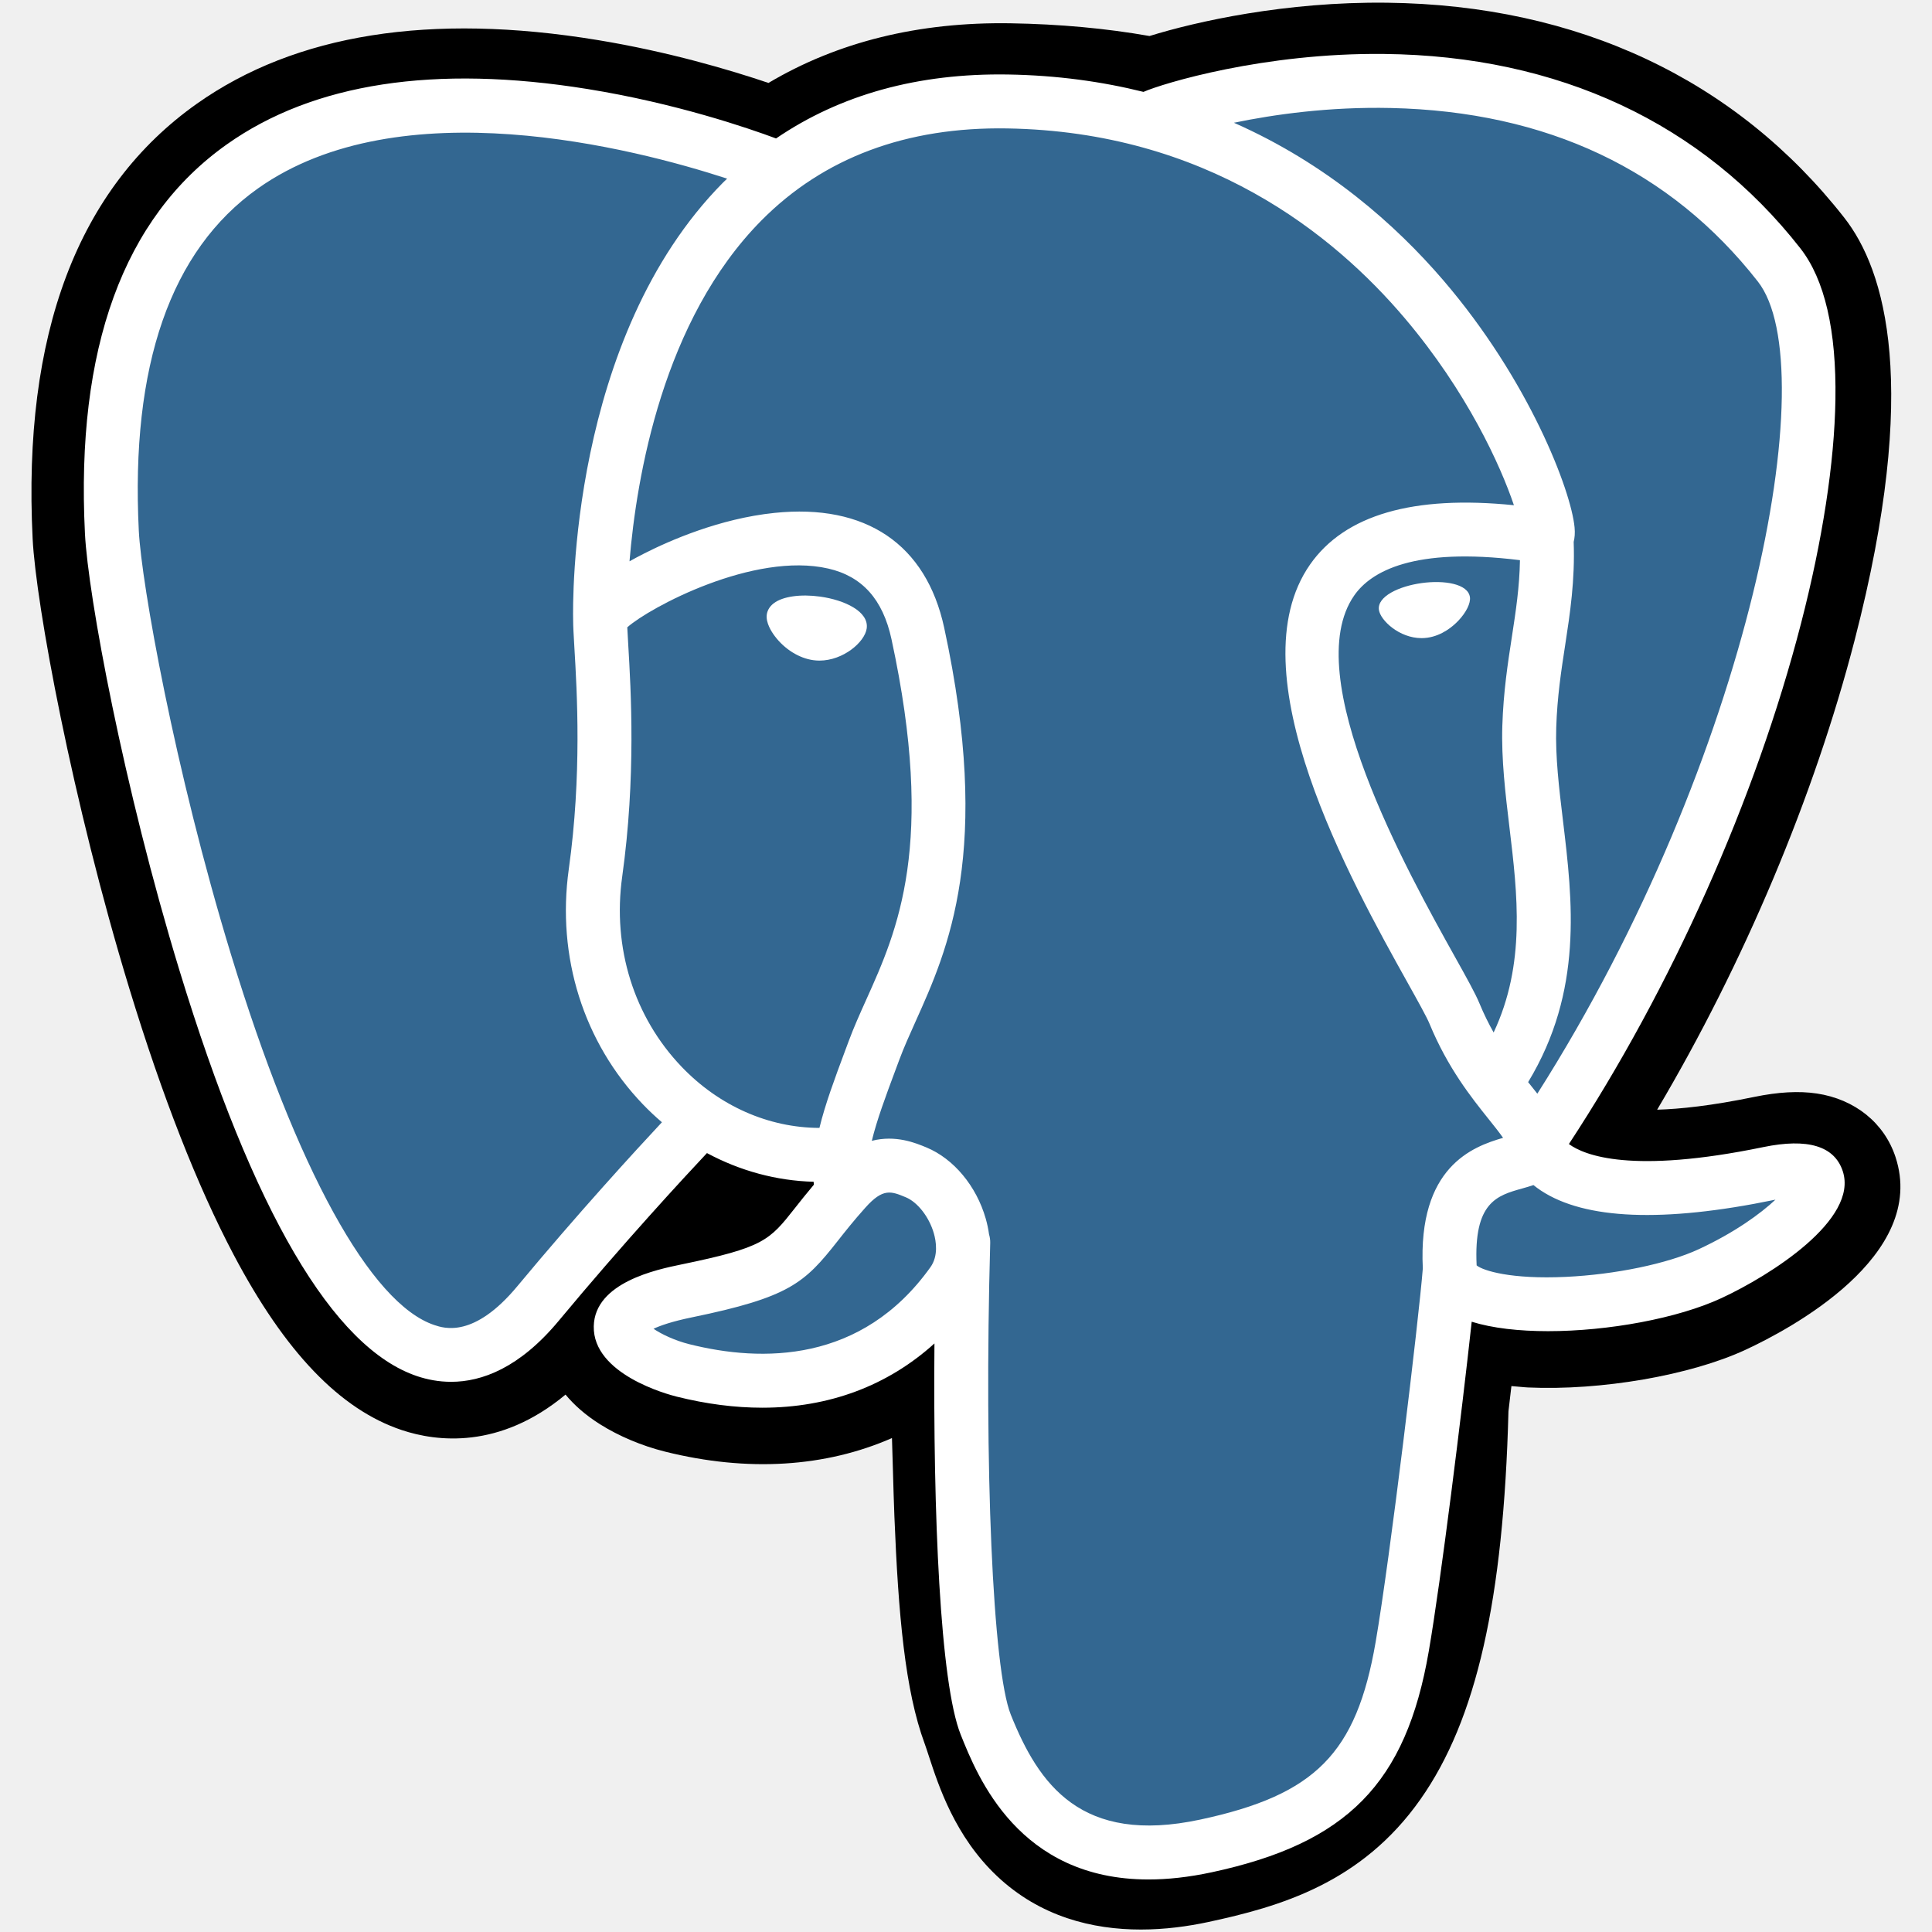
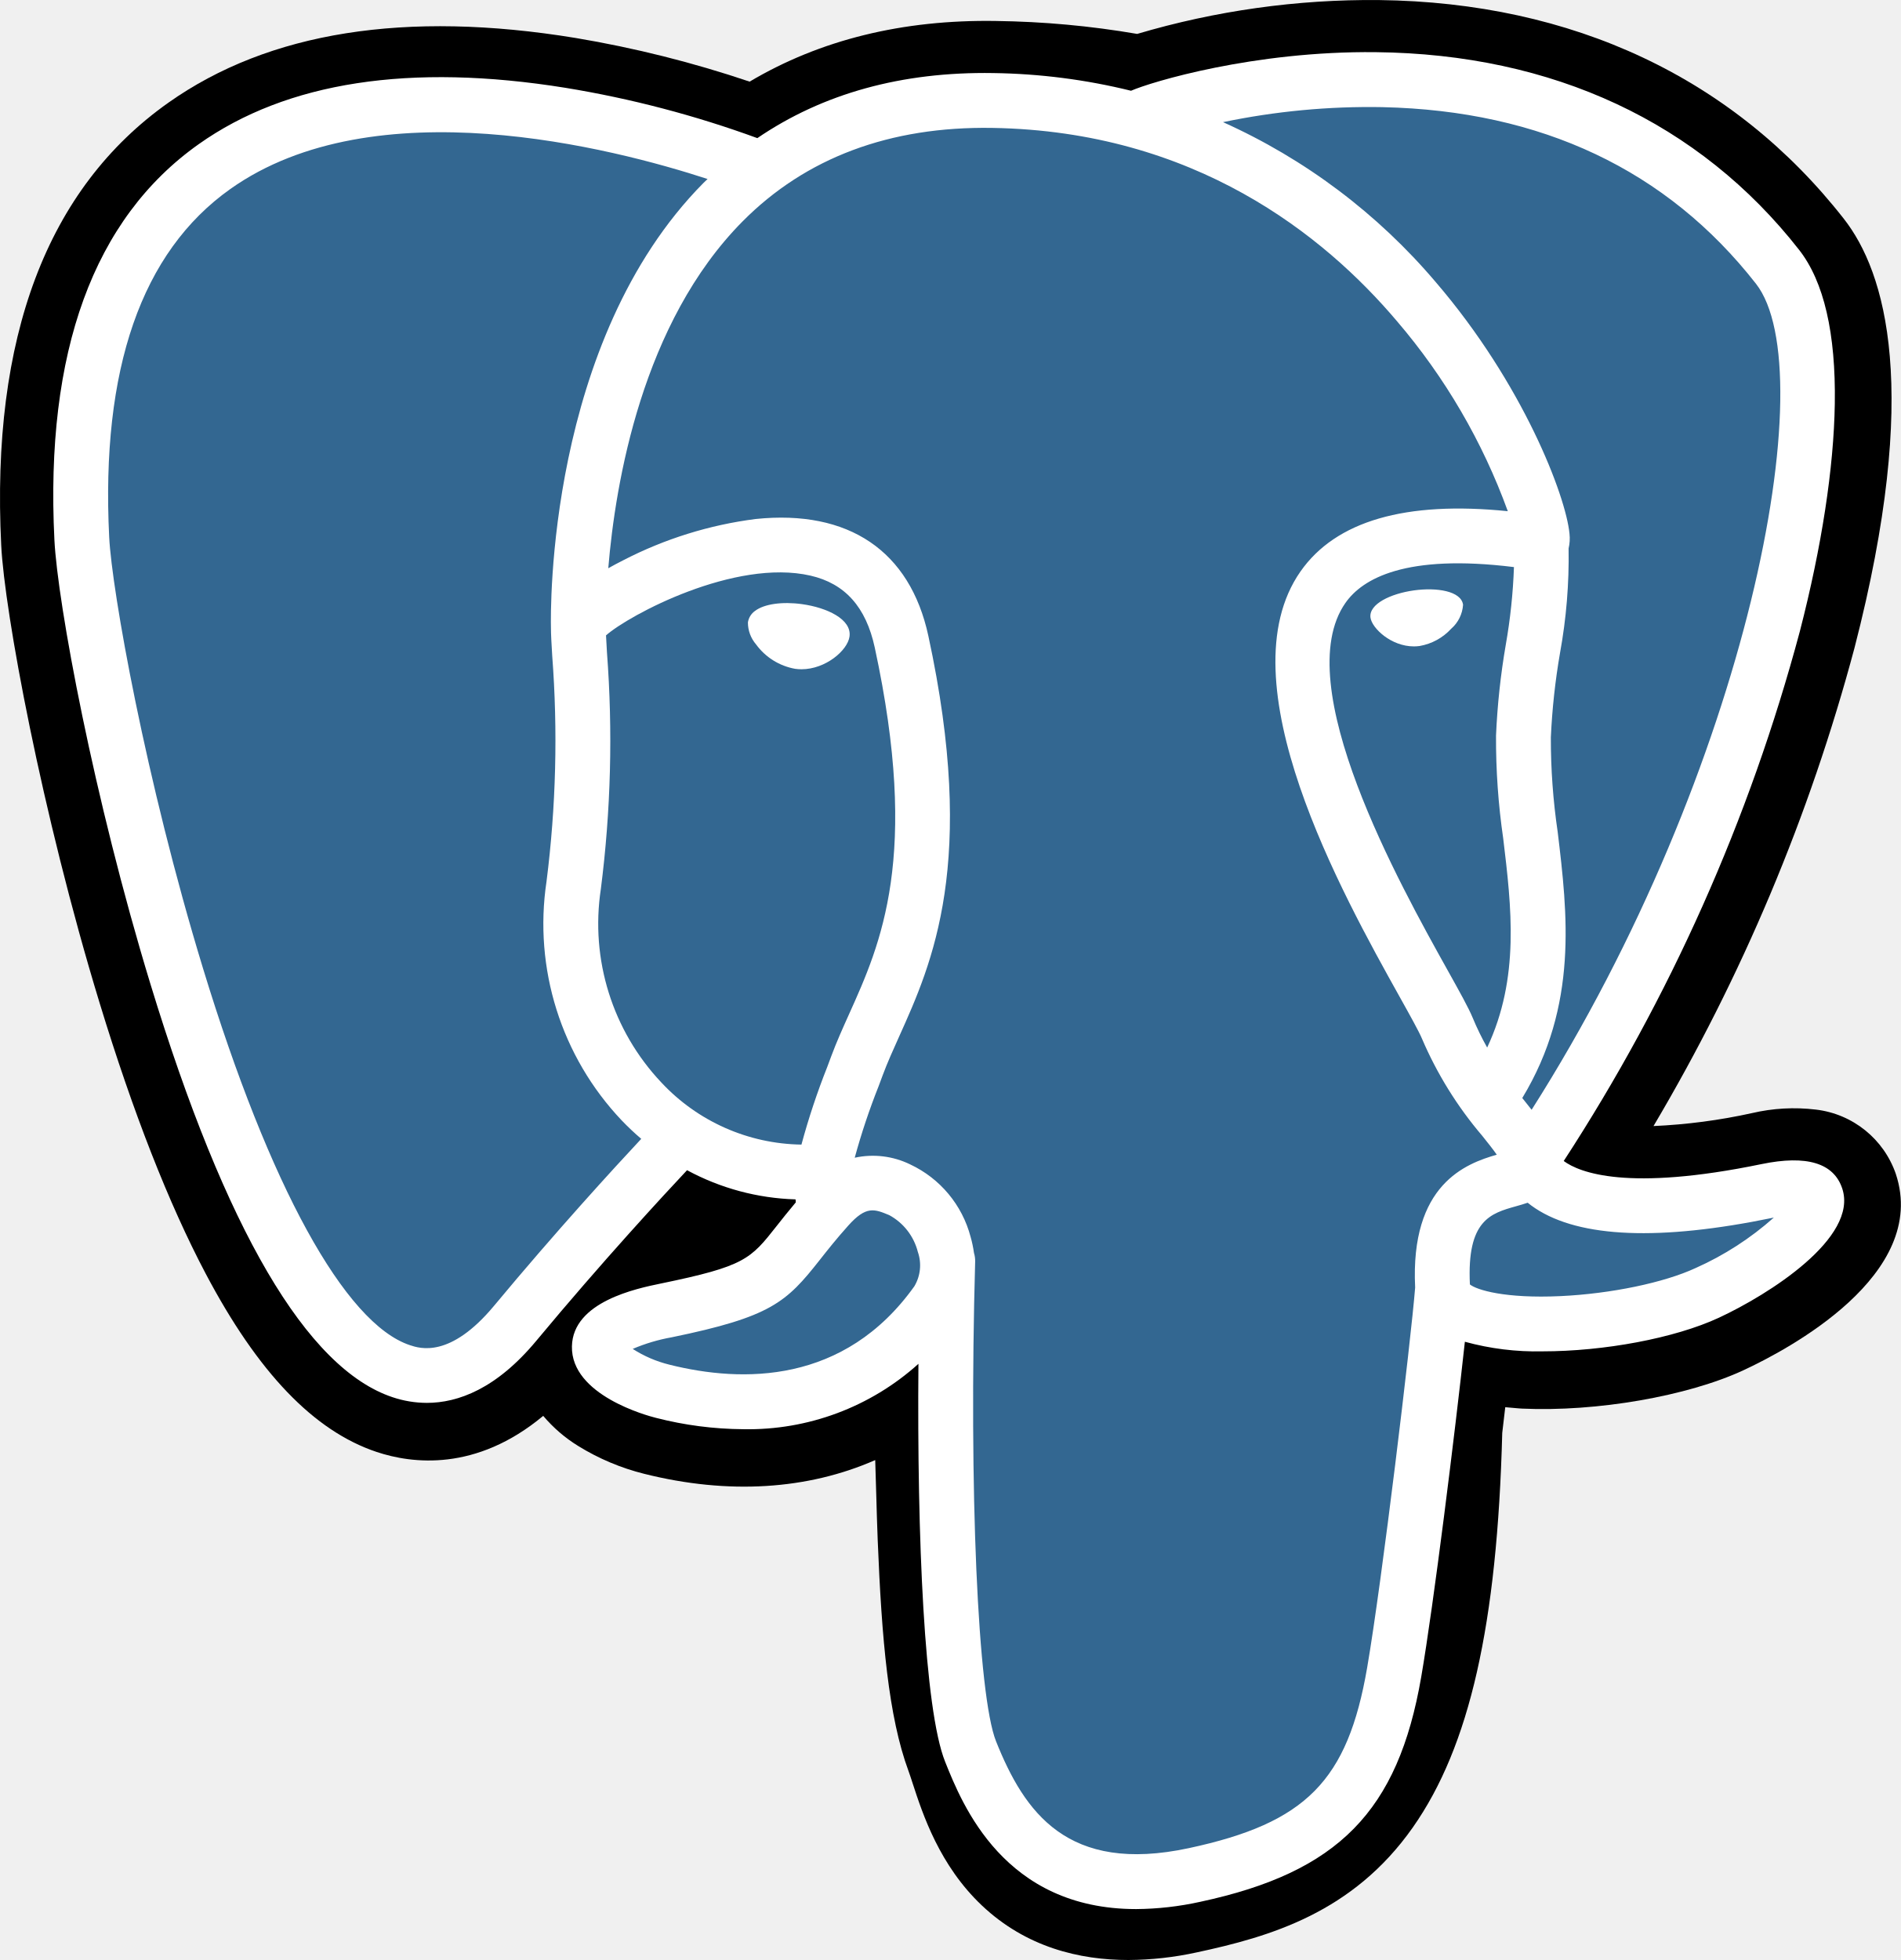
- <svg xmlns="http://www.w3.org/2000/svg" width="264px" height="264px" viewBox="-4 0 264 264" version="1.1" preserveAspectRatio="xMidYMid">
-   <g>
-     <path d="M255.008,158.086 C253.473,153.437 249.452,150.199 244.252,149.422 C241.8,149.056 238.992,149.212 235.669,149.897 C229.877,151.092 225.58,151.547 222.444,151.635 C234.281,131.65 243.906,108.86 249.447,87.407 C258.406,52.718 253.619,36.915 248.024,29.767 C233.217,10.848 211.614,0.683 185.552,0.372 C171.649,0.202 159.444,2.947 153.077,4.921 C147.149,3.875 140.775,3.291 134.086,3.183 C121.55,2.983 110.473,5.716 101.008,11.333 C95.767,9.561 87.358,7.063 77.646,5.469 C54.804,1.719 36.394,4.641 22.928,14.154 C6.622,25.672 -0.937,45.684 0.461,73.634 C0.905,82.508 5.869,109.508 13.685,135.114 C18.177,149.832 22.967,162.054 27.922,171.444 C34.949,184.759 42.468,192.6 50.909,195.416 C55.64,196.992 64.236,198.096 73.277,190.567 C74.423,191.954 75.952,193.333 77.981,194.614 C80.558,196.239 83.709,197.567 86.856,198.354 C98.197,201.189 108.82,200.48 117.883,196.506 C117.939,198.118 117.982,199.658 118.018,200.988 C118.079,203.145 118.138,205.26 118.217,207.238 C118.754,220.612 119.664,231.011 122.36,238.287 C122.508,238.688 122.707,239.297 122.917,239.944 C124.262,244.062 126.511,250.956 132.233,256.355 C138.158,261.948 145.325,263.663 151.889,263.663 C155.181,263.663 158.322,263.231 161.077,262.641 C170.897,260.536 182.05,257.33 190.118,245.842 C197.746,234.982 201.454,218.625 202.125,192.851 C202.212,192.123 202.292,191.427 202.369,190.764 C202.422,190.316 202.475,189.859 202.529,189.402 L204.326,189.56 L204.789,189.591 C214.791,190.047 227.021,187.926 234.532,184.437 C240.467,181.683 259.486,171.642 255.008,158.086" fill="#000000" />
-     <path d="M237.906,160.722 C208.166,166.857 206.121,156.788 206.121,156.788 C237.522,110.195 250.648,51.052 239.32,36.577 C208.417,-2.908 154.922,15.766 154.029,16.25 L153.742,16.302 C147.866,15.082 141.291,14.356 133.9,14.235 C120.444,14.014 110.236,17.763 102.49,23.637 C102.49,23.637 7.06,-15.677 11.499,73.081 C12.443,91.963 38.563,215.954 69.717,178.503 C81.104,164.808 92.106,153.229 92.106,153.229 C97.571,156.859 104.113,158.711 110.971,158.046 L111.504,157.594 C111.338,159.294 111.414,160.957 111.717,162.926 C103.691,171.893 106.05,173.467 90.006,176.77 C73.771,180.116 83.308,186.072 89.535,187.629 C97.084,189.517 114.548,192.191 126.348,175.672 L125.878,177.557 C129.022,180.076 131.23,193.94 130.86,206.509 C130.49,219.077 130.243,227.706 132.721,234.446 C135.199,241.186 137.668,256.351 158.76,251.832 C176.383,248.055 185.516,238.268 186.787,221.943 C187.688,210.336 189.729,212.052 189.857,201.675 L191.494,196.763 C193.381,181.03 191.794,175.954 202.651,178.315 L205.29,178.547 C213.282,178.91 223.741,177.261 229.88,174.408 C243.098,168.274 250.938,158.031 237.904,160.722 L237.906,160.722" fill="#336791" />
-     <path d="M108.076,81.525 C105.397,81.152 102.969,81.497 101.741,82.427 C101.05,82.95 100.837,83.556 100.779,83.973 C100.625,85.078 101.4,86.3 101.875,86.93 C103.221,88.714 105.187,89.94 107.133,90.21 C107.415,90.249 107.696,90.268 107.975,90.268 C111.22,90.268 114.171,87.741 114.431,85.876 C114.756,83.54 111.365,81.983 108.076,81.525" fill="#FFFFFF" />
-     <path d="M196.86,81.599 L196.86,81.599 C196.604,79.768 193.346,79.246 190.254,79.676 C187.166,80.106 184.172,81.5 184.422,83.335 C184.623,84.762 187.199,87.198 190.249,87.198 C190.507,87.198 190.767,87.181 191.029,87.144 C193.065,86.862 194.559,85.569 195.268,84.824 C196.35,83.688 196.975,82.422 196.86,81.599" fill="#FFFFFF" />
-     <path d="M247.802,160.025 C246.668,156.596 243.018,155.493 236.954,156.745 C218.949,160.461 212.501,157.887 210.384,156.328 C224.379,135.007 235.892,109.236 242.103,85.191 C245.045,73.801 246.67,63.223 246.803,54.602 C246.95,45.138 245.338,38.184 242.014,33.936 C228.612,16.811 208.942,7.625 185.132,7.373 C168.763,7.189 154.933,11.378 152.252,12.556 C146.606,11.152 140.451,10.29 133.75,10.18 C121.462,9.981 110.84,12.923 102.046,18.919 C98.226,17.498 88.354,14.109 76.281,12.164 C55.409,8.803 38.823,11.35 26.987,19.735 C12.864,29.741 6.344,47.627 7.607,72.894 C8.032,81.396 12.876,107.548 20.52,132.593 C30.582,165.557 41.519,184.218 53.028,188.057 C54.375,188.506 55.929,188.82 57.641,188.82 C61.839,188.82 66.986,186.928 72.341,180.49 C81.236,169.789 89.541,160.822 92.602,157.564 C97.126,159.992 102.096,161.348 107.179,161.484 C107.188,161.617 107.202,161.75 107.214,161.882 C106.194,163.092 105.357,164.152 104.644,165.057 C101.122,169.528 100.389,170.459 89.052,172.793 C85.827,173.459 77.261,175.224 77.136,181.228 C77,187.788 87.261,190.543 88.43,190.835 C92.504,191.855 96.429,192.358 100.172,192.358 C109.275,192.357 117.286,189.366 123.688,183.577 C123.491,206.963 124.466,230.007 127.274,237.028 C129.573,242.776 135.192,256.823 152.938,256.822 C155.542,256.822 158.408,256.519 161.561,255.843 C180.082,251.872 188.125,243.687 191.236,225.64 C192.901,215.995 195.758,192.964 197.102,180.61 C199.938,181.495 203.589,181.9 207.536,181.899 C215.768,181.899 225.267,180.15 231.224,177.385 C237.916,174.277 249.992,166.651 247.802,160.025 L247.802,160.025 Z M203.696,76.545 C203.635,80.192 203.133,83.503 202.601,86.959 C202.028,90.676 201.436,94.519 201.287,99.184 C201.14,103.724 201.707,108.445 202.255,113.009 C203.363,122.228 204.5,131.721 200.099,141.087 C199.415,139.872 198.754,138.546 198.149,137.078 C197.602,135.752 196.414,133.622 194.77,130.674 C188.37,119.198 173.385,92.324 181.056,81.358 C183.341,78.094 189.14,74.738 203.696,76.545 L203.696,76.545 Z M186.052,14.758 C207.386,15.229 224.261,23.21 236.21,38.478 C245.374,50.189 235.283,103.476 206.07,149.447 C205.781,149.08 205.488,148.71 205.184,148.33 C205.063,148.178 204.939,148.024 204.814,147.868 C212.363,135.401 210.887,123.066 209.573,112.13 C209.033,107.642 208.524,103.403 208.653,99.421 C208.787,95.2 209.345,91.581 209.885,88.081 C210.548,83.768 211.223,79.305 211.037,74.044 C211.176,73.492 211.232,72.84 211.159,72.066 C210.684,67.021 204.924,51.922 193.184,38.255 C186.762,30.781 177.397,22.416 164.61,16.774 C170.11,15.634 177.631,14.571 186.052,14.758 L186.052,14.758 Z M66.674,175.778 C60.774,182.872 56.7,181.512 55.36,181.066 C46.629,178.154 36.5,159.702 27.569,130.442 C19.841,105.124 15.325,79.665 14.967,72.526 C13.839,49.948 19.312,34.213 31.235,25.757 C50.639,11.997 82.541,20.233 95.36,24.41 C95.176,24.592 94.984,24.762 94.802,24.947 C73.766,46.191 74.265,82.488 74.317,84.706 C74.315,85.562 74.387,86.774 74.485,88.441 C74.847,94.546 75.521,105.908 73.721,118.775 C72.049,130.732 75.735,142.435 83.832,150.884 C84.67,151.758 85.545,152.58 86.449,153.352 C82.845,157.212 75.012,165.748 66.674,175.778 L66.674,175.778 Z M89.153,145.785 C82.627,138.975 79.663,129.503 81.02,119.796 C82.92,106.203 82.219,94.365 81.842,88.005 C81.789,87.115 81.743,86.335 81.715,85.72 C84.788,82.995 99.029,75.365 109.184,77.692 C113.819,78.753 116.643,81.909 117.817,87.337 C123.893,115.44 118.621,127.153 114.385,136.566 C113.512,138.505 112.687,140.338 111.983,142.234 L111.437,143.7 C110.055,147.406 108.769,150.852 107.972,154.124 C101.034,154.103 94.285,151.14 89.153,145.785 L89.153,145.785 Z M90.218,183.685 C88.192,183.179 86.37,182.3 85.301,181.571 C86.194,181.15 87.783,180.579 90.539,180.012 C103.876,177.266 105.936,175.328 110.434,169.617 C111.465,168.308 112.634,166.823 114.253,165.015 C114.253,165.014 114.254,165.014 114.255,165.013 C116.666,162.313 117.769,162.771 119.769,163.601 C121.39,164.272 122.969,166.303 123.609,168.539 C123.912,169.595 124.252,171.6 123.139,173.159 C113.743,186.315 100.051,186.146 90.218,183.685 L90.218,183.685 Z M160.017,248.637 C143.701,252.133 137.924,243.808 134.117,234.291 C131.66,228.147 130.452,200.44 131.309,169.844 C131.32,169.437 131.262,169.043 131.15,168.674 C131.052,167.96 130.902,167.238 130.694,166.512 C129.42,162.06 126.315,158.336 122.59,156.792 C121.11,156.179 118.394,155.054 115.13,155.889 C115.826,153.021 117.033,149.782 118.342,146.275 L118.891,144.8 C119.509,143.137 120.285,141.414 121.105,139.59 C125.538,129.742 131.609,116.253 125.02,85.78 C122.552,74.366 114.31,68.792 101.816,70.087 C94.325,70.862 87.473,73.884 84.055,75.617 C83.32,75.989 82.648,76.349 82.02,76.699 C82.974,65.199 86.578,43.707 100.061,30.11 C108.549,21.549 119.854,17.321 133.628,17.549 C160.769,17.993 178.172,31.921 187.994,43.528 C196.458,53.529 201.041,63.604 202.87,69.037 C189.115,67.639 179.76,70.354 175.018,77.134 C164.701,91.882 180.662,120.506 188.333,134.263 C189.74,136.784 190.954,138.963 191.336,139.889 C193.834,145.943 197.068,149.985 199.429,152.935 C200.153,153.839 200.855,154.716 201.389,155.482 C197.223,156.683 189.74,159.458 190.422,173.329 C189.872,180.289 185.961,212.875 183.974,224.388 C181.351,239.598 175.754,245.263 160.017,248.637 L160.017,248.637 Z M228.121,170.701 C223.861,172.678 216.732,174.162 209.96,174.48 C202.479,174.83 198.672,173.642 197.776,172.911 C197.355,164.267 200.573,163.364 203.978,162.408 C204.513,162.257 205.035,162.111 205.539,161.935 C205.852,162.19 206.195,162.443 206.571,162.691 C212.583,166.659 223.306,167.087 238.445,163.962 C238.5,163.951 238.556,163.94 238.611,163.929 C236.569,165.838 233.075,168.4 228.121,170.701 L228.121,170.701 Z" fill="#FFFFFF" />
+ <svg xmlns="http://www.w3.org/2000/svg" width="255.386" height="263.298" viewBox="0 0 255.386 263.298">
+   <g id="Layer_2" data-name="Layer 2">
+     <g id="Layer_1-2" data-name="Layer 1">
+       <path d="M254.711,157.721a12.957,12.957,0,0,0-10.756-8.664,24.627,24.627,0,0,0-8.583.475,77.23,77.23,0,0,1-13.225,1.738A255.097,255.097,0,0,0,249.15,87.042c8.959-34.688,4.172-50.491-1.423-57.64C232.92,10.483,211.317.319,185.254.007A110.731,110.731,0,0,0,152.78,4.556a121.034,121.034,0,0,0-18.991-1.738c-12.536-.2-23.613,2.533-33.078,8.149A151.015,151.015,0,0,0,77.349,5.104c-22.843-3.75-41.252-.828-54.718,8.685C6.325,25.308-1.234,45.32.164,73.27c.443,8.874,5.408,35.874,13.224,61.48C17.88,149.467,22.67,161.69,27.625,171.079c7.027,13.315,14.545,21.156,22.986,23.972,4.731,1.577,13.327,2.68,22.369-4.849a19.553,19.553,0,0,0,4.704,4.047,31.282,31.282,0,0,0,8.874,3.74c11.341,2.836,21.965,2.126,31.027-1.848.056,1.612.099,3.152.135,4.481.06,2.157.119,4.272.199,6.25.537,13.375,1.447,23.774,4.143,31.049.148.401.347,1.01.557,1.657,1.344,4.118,3.594,11.012,9.315,16.412,5.926,5.592,13.093,7.308,19.656,7.308a44.119,44.119,0,0,0,9.188-1.022c9.821-2.104,20.974-5.311,29.041-16.798,7.627-10.86,11.335-27.217,12.007-52.991q.13-1.093.245-2.088c.052-.448.105-.905.159-1.362l1.797.158.463.031c10.002.456,22.232-1.665,29.743-5.154,5.935-2.755,24.954-12.795,20.476-26.352" />
+       <path d="M237.608,160.358c-29.74,6.135-31.784-3.935-31.784-3.935,31.4-46.593,44.527-105.736,33.199-120.211C208.12-3.273,154.625,15.401,153.732,15.886l-.287.051a106.055,106.055,0,0,0-19.841-2.067c-13.457-.22-23.664,3.528-31.41,9.402,0,0-95.43-39.313-90.992,49.444C12.146,91.599,38.265,215.59,69.42,178.139c11.387-13.695,22.389-25.274,22.389-25.274a28.881,28.881,0,0,0,18.865,4.817l.533-.452a20.793,20.793,0,0,0,.213,5.332c-8.026,8.967-5.667,10.541-21.712,13.844-16.234,3.346-6.697,9.302-.471,10.859,7.549,1.888,25.013,4.562,36.813-11.957l-.471,1.885c3.145,2.519,5.353,16.383,4.983,28.952s-.617,21.198,1.861,27.938,4.947,21.905,26.039,17.386c17.624-3.777,26.756-13.564,28.027-29.889.902-11.606,2.942-9.891,3.071-20.267l1.637-4.912c1.887-15.733.3-20.809,11.158-18.448l2.639.232c7.992.364,18.451-1.285,24.59-4.139,13.219-6.135,21.058-16.377,8.025-13.686h.001" style="fill:#336791" />
+       <path d="M107.779,81.161c-2.679-.373-5.107-.028-6.335.902a2.318,2.318,0,0,0-.962,1.547,4.518,4.518,0,0,0,1.095,2.957,8.283,8.283,0,0,0,5.258,3.28,6.131,6.131,0,0,0,.841.058c3.246,0,6.196-2.527,6.456-4.392.325-2.336-3.066-3.893-6.354-4.351" style="fill:#fff" />
+       <path d="M196.563,81.235h-.001c-.255-1.831-3.514-2.353-6.606-1.923-3.087.43-6.082,1.824-5.832,3.659.201,1.427,2.777,3.864,5.828,3.863a5.628,5.628,0,0,0,.779-.054,7.505,7.505,0,0,0,4.24-2.321,4.67,4.67,0,0,0,1.592-3.224" style="fill:#fff" />
+       <path d="M247.505,159.661c-1.134-3.429-4.784-4.533-10.848-3.28-18.005,3.716-24.453,1.142-26.571-.417a247.555,247.555,0,0,0,31.719-71.137c2.943-11.39,4.568-21.968,4.7-30.589.147-9.464-1.464-16.418-4.789-20.666C228.314,16.447,208.645,7.261,184.834,7.008c-16.369-.184-30.198,4.005-32.88,5.183a81.97,81.97,0,0,0-18.502-2.376c-12.289-.199-22.91,2.743-31.704,8.74A141.585,141.585,0,0,0,75.984,11.8C55.112,8.439,38.526,10.985,26.69,19.371,12.566,29.377,6.046,47.262,7.31,72.53c.425,8.502,5.268,34.653,12.913,59.699,10.062,32.964,20.999,51.625,32.508,55.463a14.552,14.552,0,0,0,4.613.764c4.198,0,9.345-1.893,14.7-8.33,8.895-10.701,17.2-19.668,20.261-22.927a32.634,32.634,0,0,0,14.577,3.92c.009.133.022.266.034.399-1.02,1.21-1.857,2.27-2.57,3.175-3.522,4.471-4.255,5.402-15.592,7.736-3.225.665-11.791,2.43-11.916,8.434-.137,6.56,10.124,9.315,11.294,9.607a48.373,48.373,0,0,0,11.742,1.523,34.175,34.175,0,0,0,23.517-8.781c-.197,23.386.778,46.43,3.586,53.451,2.299,5.747,7.918,19.795,25.665,19.794a41.185,41.185,0,0,0,8.623-.979c18.521-3.971,26.563-12.157,29.675-30.203,1.665-9.645,4.522-32.676,5.865-45.03a36.326,36.326,0,0,0,10.434,1.289c8.232,0,17.731-1.749,23.688-4.514,6.691-3.107,18.768-10.734,16.578-17.36ZM203.399,76.18a74.988,74.988,0,0,1-1.095,10.414A96.314,96.314,0,0,0,200.99,98.82a92.586,92.586,0,0,0,.968,13.825c1.108,9.22,2.245,18.712-2.157,28.078a36.518,36.518,0,0,1-1.95-4.008c-.547-1.326-1.735-3.456-3.379-6.405C188.073,118.834,173.088,91.96,180.759,80.994c2.284-3.265,8.083-6.62,22.64-4.814ZM185.755,14.394c21.334.471,38.209,8.452,50.158,23.72,9.164,11.711-.927,64.998-30.14,110.969-.288-.367-.582-.737-.886-1.116q-.182-.228-.37-.462c7.549-12.467,6.072-24.802,4.759-35.738a85.809,85.809,0,0,1-.92-12.708,90.195,90.195,0,0,1,1.232-11.34A71.524,71.524,0,0,0,210.74,73.679a5.824,5.824,0,0,0,.122-1.978c-.475-5.045-6.235-20.144-17.976-33.811a80.971,80.971,0,0,0-28.574-21.482,96.344,96.344,0,0,1,21.442-2.015ZM66.377,175.414c-5.9,7.093-9.975,5.734-11.314,5.288-8.731-2.912-18.86-21.364-27.791-50.624C19.544,104.759,15.027,79.301,14.67,72.162,13.541,49.584,19.014,33.849,30.938,25.393c19.404-13.761,51.306-5.524,64.125-1.347-.184.181-.376.352-.559.536C73.469,45.827,73.968,82.123,74.02,84.341c-.002.856.07,2.068.169,3.735a150.249,150.249,0,0,1-.764,30.334A38.358,38.358,0,0,0,83.535,150.52q1.258,1.312,2.617,2.468c-3.605,3.86-11.438,12.396-19.775,22.426ZM88.856,145.42a31.032,31.032,0,0,1-8.133-25.989,157.01,157.01,0,0,0,.822-31.791c-.053-.89-.099-1.67-.127-2.285C84.491,82.631,98.731,75,108.887,77.327c4.635,1.062,7.458,4.217,8.633,9.646,6.077,28.103.805,39.816-3.432,49.228-.873,1.939-1.698,3.772-2.403,5.669l-.546,1.466a96.033,96.033,0,0,0-3.465,10.424,26.226,26.226,0,0,1-18.819-8.34Zm1.065,37.9a16.297,16.297,0,0,1-4.917-2.114,23.985,23.985,0,0,1,5.238-1.559c13.337-2.746,15.397-4.684,19.895-10.395,1.032-1.309,2.2-2.794,3.819-4.601l.002-.002c2.412-2.7,3.514-2.242,5.514-1.412a7.804,7.804,0,0,1,3.84,4.939,5.496,5.496,0,0,1-.47,4.62c-9.396,13.156-23.088,12.987-32.921,10.526Zm69.799,64.952c-16.316,3.496-22.093-4.829-25.9-14.346-2.457-6.145-3.664-33.851-2.808-64.448a3.666,3.666,0,0,0-.159-1.17,15.452,15.452,0,0,0-.456-2.162,14.94,14.94,0,0,0-8.104-9.72,11.432,11.432,0,0,0-7.461-.903,90.366,90.366,0,0,1,3.212-9.613l.549-1.476c.618-1.663,1.393-3.386,2.214-5.209,4.433-9.849,10.504-23.337,3.915-53.811-2.468-11.414-10.71-16.987-23.204-15.693a53.541,53.541,0,0,0-17.761,5.53c-.735.372-1.407.732-2.035,1.083.954-11.501,4.558-32.992,18.041-46.59,8.488-8.561,19.794-12.789,33.568-12.561,27.14.445,44.544,14.373,54.366,25.979a82.54,82.54,0,0,1,14.876,25.51c-13.755-1.398-23.11,1.317-27.853,8.097-10.317,14.748,5.644,43.372,13.316,57.129,1.407,2.522,2.621,4.7,3.003,5.626a51.084,51.084,0,0,0,8.093,13.046c.724.904,1.426,1.781,1.96,2.546-4.166,1.201-11.649,3.976-10.967,17.847-.55,6.96-4.461,39.546-6.448,51.059-2.623,15.21-8.22,20.875-23.958,24.25Zm68.104-77.937c-4.26,1.978-11.389,3.461-18.161,3.779-7.48.351-11.288-.838-12.183-1.569-.421-8.644,2.797-9.547,6.202-10.503.535-.151,1.057-.297,1.561-.473.313.255.656.508,1.032.756,6.012,3.968,16.736,4.396,31.874,1.272.056-.012.111-.022.166-.034a40.727,40.727,0,0,1-10.49,6.772Z" style="fill:#fff" />
+     </g>
  </g>
</svg>
